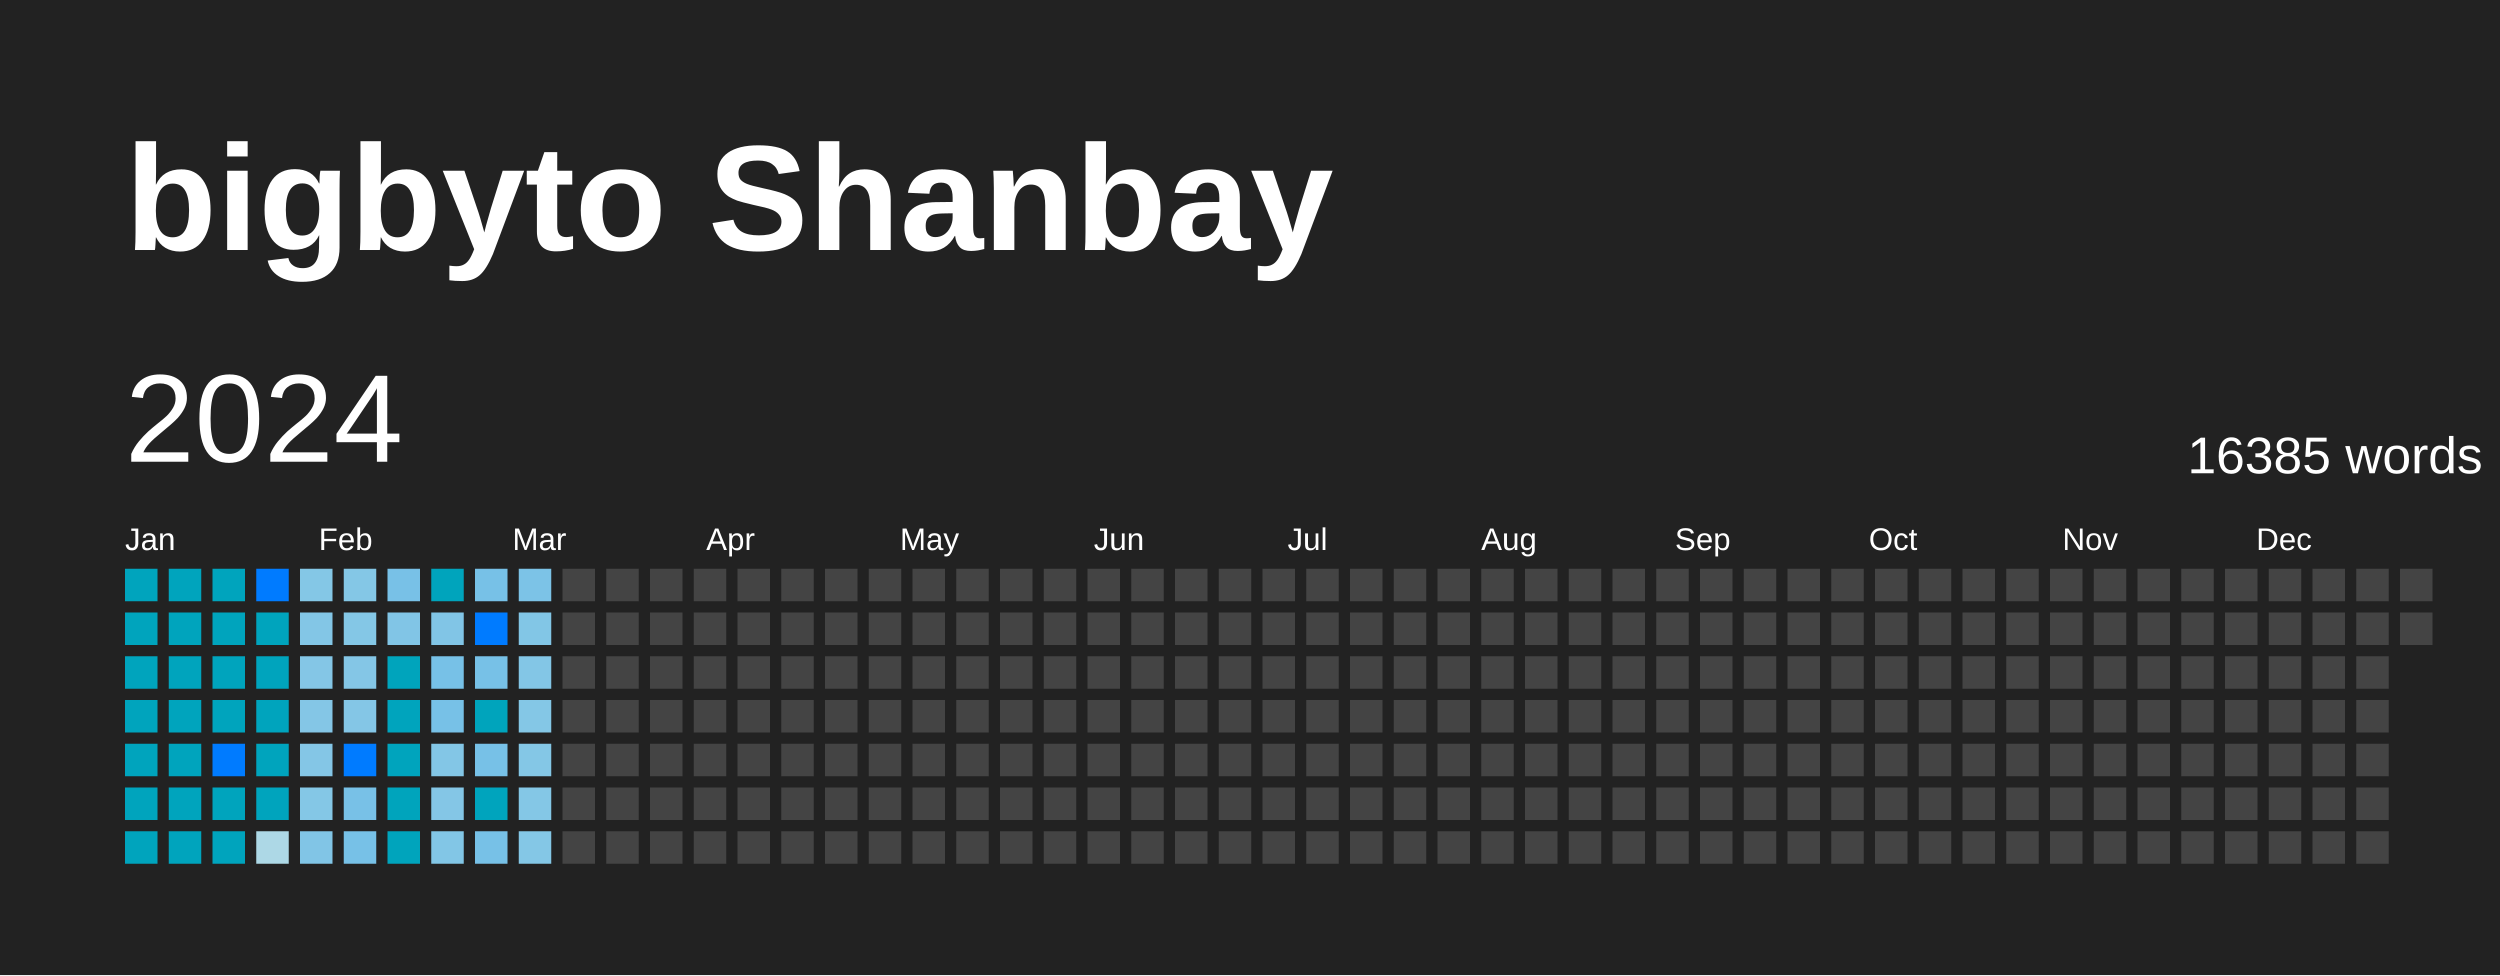
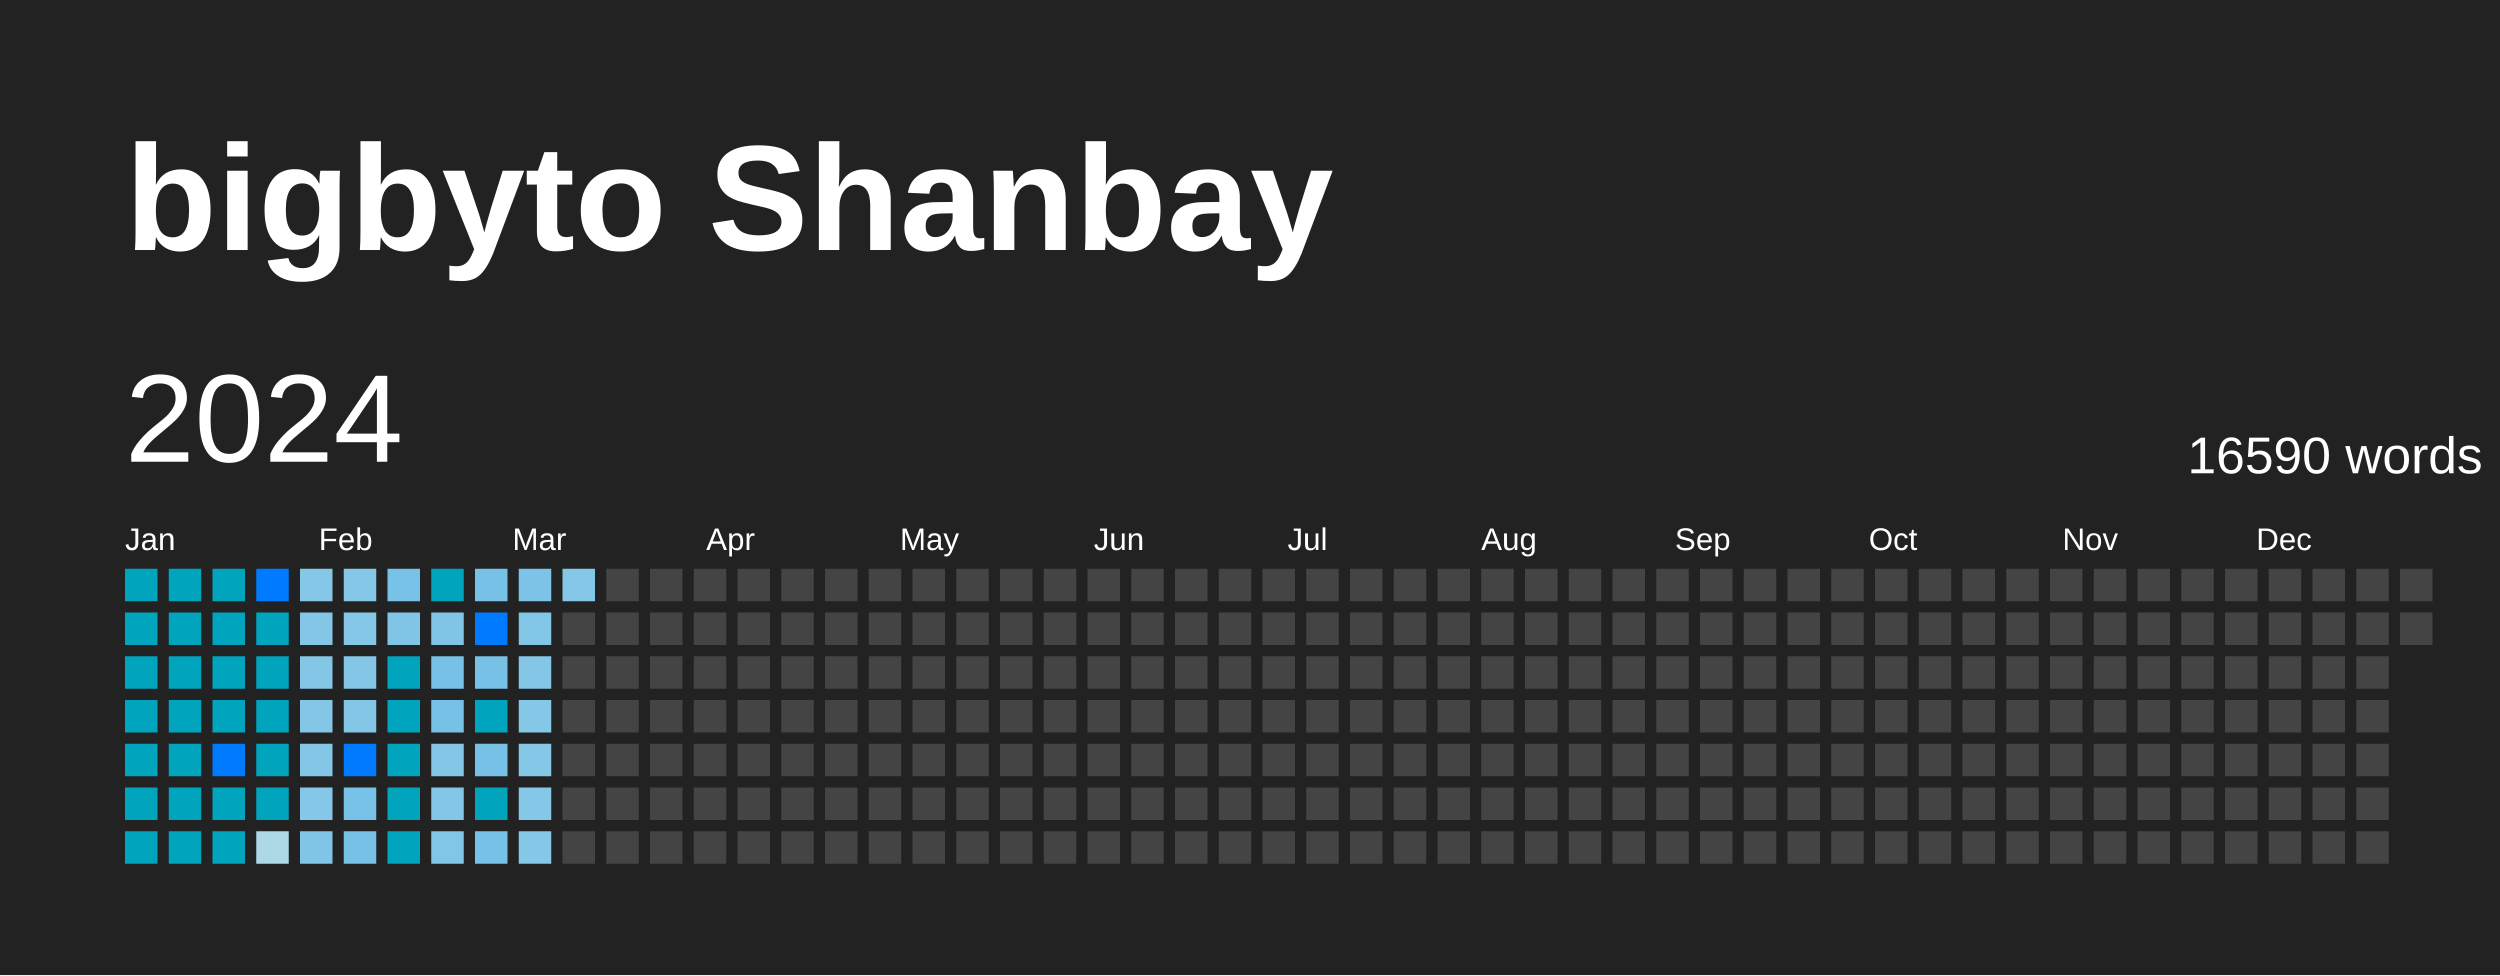
<svg xmlns="http://www.w3.org/2000/svg" baseProfile="full" height="78mm" version="1.1" viewBox="0,0,200,78" width="200mm">
  <defs />
  <rect fill="#222222" height="78" width="200" x="0" y="0" />
  <text fill="#FFFFFF" style="font-size:12px; font-family:Arial; font-weight:bold;" x="10" y="20">bigbyto Shanbay</text>
  <text dominant-baseline="hanging" fill="#FFFFFF" style="font-size:10.0px; font-family:Arial;" x="10" y="30">2024</text>
-   <text dominant-baseline="hanging" fill="#FFFFFF" style="font-size:4.125px; font-family:Arial;" x="175" y="35">16385 words</text>
+   <text dominant-baseline="hanging" fill="#FFFFFF" style="font-size:4.125px; font-family:Arial;" x="175" y="35">16590 words</text>
  <text fill="#FFFFFF" style="font-size:2.5px; font-family:Arial" x="10.0" y="44">Jan</text>
  <text fill="#FFFFFF" style="font-size:2.5px; font-family:Arial" x="25.5" y="44">Feb</text>
  <text fill="#FFFFFF" style="font-size:2.5px; font-family:Arial" x="41.0" y="44">Mar</text>
  <text fill="#FFFFFF" style="font-size:2.5px; font-family:Arial" x="56.5" y="44">Apr</text>
  <text fill="#FFFFFF" style="font-size:2.5px; font-family:Arial" x="72.0" y="44">May</text>
  <text fill="#FFFFFF" style="font-size:2.5px; font-family:Arial" x="87.5" y="44">Jun</text>
  <text fill="#FFFFFF" style="font-size:2.5px; font-family:Arial" x="103.0" y="44">Jul</text>
  <text fill="#FFFFFF" style="font-size:2.5px; font-family:Arial" x="118.5" y="44">Aug</text>
  <text fill="#FFFFFF" style="font-size:2.5px; font-family:Arial" x="134.0" y="44">Sep</text>
  <text fill="#FFFFFF" style="font-size:2.5px; font-family:Arial" x="149.5" y="44">Oct</text>
  <text fill="#FFFFFF" style="font-size:2.5px; font-family:Arial" x="165.0" y="44">Nov</text>
  <text fill="#FFFFFF" style="font-size:2.5px; font-family:Arial" x="180.5" y="44">Dec</text>
  <rect fill="#00a4bd" height="2.6" width="2.6" x="10.0" y="45.5" />
  <rect fill="#00a4bd" height="2.6" width="2.6" x="10.0" y="49.0" />
  <rect fill="#00a4bd" height="2.6" width="2.6" x="10.0" y="52.5" />
  <rect fill="#00a4bd" height="2.6" width="2.6" x="10.0" y="56.0" />
  <rect fill="#00a4bd" height="2.6" width="2.6" x="10.0" y="59.5" />
  <rect fill="#00a4bd" height="2.6" width="2.6" x="10.0" y="63.0" />
  <rect fill="#00a4bd" height="2.6" width="2.6" x="10.0" y="66.5" />
  <rect fill="#00a4bd" height="2.6" width="2.6" x="13.5" y="45.5" />
  <rect fill="#00a4bd" height="2.6" width="2.6" x="13.5" y="49.0" />
  <rect fill="#00a4bd" height="2.6" width="2.6" x="13.5" y="52.5" />
  <rect fill="#00a4bd" height="2.6" width="2.6" x="13.5" y="56.0" />
  <rect fill="#00a4bd" height="2.6" width="2.6" x="13.5" y="59.5" />
  <rect fill="#00a4bd" height="2.6" width="2.6" x="13.5" y="63.0" />
  <rect fill="#00a4bd" height="2.6" width="2.6" x="13.5" y="66.5" />
  <rect fill="#00a4bd" height="2.6" width="2.6" x="17.0" y="45.5" />
  <rect fill="#00a4bd" height="2.6" width="2.6" x="17.0" y="49.0" />
  <rect fill="#00a4bd" height="2.6" width="2.6" x="17.0" y="52.5" />
  <rect fill="#00a4bd" height="2.6" width="2.6" x="17.0" y="56.0" />
  <rect fill="#007BFF" height="2.6" width="2.6" x="17.0" y="59.5" />
  <rect fill="#00a4bd" height="2.6" width="2.6" x="17.0" y="63.0" />
  <rect fill="#00a4bd" height="2.6" width="2.6" x="17.0" y="66.5" />
  <rect fill="#007BFF" height="2.6" width="2.6" x="20.5" y="45.5" />
  <rect fill="#00a4bd" height="2.6" width="2.6" x="20.5" y="49.0" />
  <rect fill="#00a4bd" height="2.6" width="2.6" x="20.5" y="52.5" />
  <rect fill="#00a4bd" height="2.6" width="2.6" x="20.5" y="56.0" />
  <rect fill="#00a4bd" height="2.6" width="2.6" x="20.5" y="59.5" />
  <rect fill="#00a4bd" height="2.6" width="2.6" x="20.5" y="63.0" />
  <rect fill="#add8e6" height="2.6" width="2.6" x="20.5" y="66.5" />
  <rect fill="#84c7e6" height="2.6" width="2.6" x="24.0" y="45.5" />
  <rect fill="#83c6e6" height="2.6" width="2.6" x="24.0" y="49.0" />
  <rect fill="#84c6e6" height="2.6" width="2.6" x="24.0" y="52.5" />
  <rect fill="#84c6e6" height="2.6" width="2.6" x="24.0" y="56.0" />
  <rect fill="#84c6e6" height="2.6" width="2.6" x="24.0" y="59.5" />
  <rect fill="#84c7e6" height="2.6" width="2.6" x="24.0" y="63.0" />
  <rect fill="#81c5e6" height="2.6" width="2.6" x="24.0" y="66.5" />
  <rect fill="#84c7e6" height="2.6" width="2.6" x="27.5" y="45.5" />
  <rect fill="#84c7e6" height="2.6" width="2.6" x="27.5" y="49.0" />
  <rect fill="#84c6e6" height="2.6" width="2.6" x="27.5" y="52.5" />
  <rect fill="#84c6e6" height="2.6" width="2.6" x="27.5" y="56.0" />
  <rect fill="#007BFF" height="2.6" width="2.6" x="27.5" y="59.5" />
  <rect fill="#78c1e7" height="2.6" width="2.6" x="27.5" y="63.0" />
  <rect fill="#77c1e7" height="2.6" width="2.6" x="27.5" y="66.5" />
  <rect fill="#78c1e7" height="2.6" width="2.6" x="31.0" y="45.5" />
  <rect fill="#81c5e6" height="2.6" width="2.6" x="31.0" y="49.0" />
  <rect fill="#00a4bc" height="2.6" width="2.6" x="31.0" y="52.5" />
  <rect fill="#00a4bd" height="2.6" width="2.6" x="31.0" y="56.0" />
  <rect fill="#00a4bd" height="2.6" width="2.6" x="31.0" y="59.5" />
  <rect fill="#00a4bc" height="2.6" width="2.6" x="31.0" y="63.0" />
  <rect fill="#00a4bc" height="2.6" width="2.6" x="31.0" y="66.5" />
  <rect fill="#00a4bc" height="2.6" width="2.6" x="34.5" y="45.5" />
  <rect fill="#81c5e6" height="2.6" width="2.6" x="34.5" y="49.0" />
  <rect fill="#77c1e7" height="2.6" width="2.6" x="34.5" y="52.5" />
  <rect fill="#77c1e7" height="2.6" width="2.6" x="34.5" y="56.0" />
  <rect fill="#83c6e6" height="2.6" width="2.6" x="34.5" y="59.5" />
  <rect fill="#84c6e6" height="2.6" width="2.6" x="34.5" y="63.0" />
  <rect fill="#82c6e6" height="2.6" width="2.6" x="34.5" y="66.5" />
  <rect fill="#77c1e7" height="2.6" width="2.6" x="38.0" y="45.5" />
  <rect fill="#007BFF" height="2.6" width="2.6" x="38.0" y="49.0" />
  <rect fill="#77c1e7" height="2.6" width="2.6" x="38.0" y="52.5" />
  <rect fill="#00a4bc" height="2.6" width="2.6" x="38.0" y="56.0" />
  <rect fill="#77c1e7" height="2.6" width="2.6" x="38.0" y="59.5" />
  <rect fill="#00a4bd" height="2.6" width="2.6" x="38.0" y="63.0" />
  <rect fill="#77c1e7" height="2.6" width="2.6" x="38.0" y="66.5" />
  <rect fill="#7cc3e7" height="2.6" width="2.6" x="41.5" y="45.5" />
  <rect fill="#82c6e6" height="2.6" width="2.6" x="41.5" y="49.0" />
  <rect fill="#83c6e6" height="2.6" width="2.6" x="41.5" y="52.5" />
  <rect fill="#84c7e6" height="2.6" width="2.6" x="41.5" y="56.0" />
  <rect fill="#84c7e6" height="2.6" width="2.6" x="41.5" y="59.5" />
  <rect fill="#84c7e6" height="2.6" width="2.6" x="41.5" y="63.0" />
  <rect fill="#84c7e6" height="2.6" width="2.6" x="41.5" y="66.5" />
-   <rect fill="#444444" height="2.6" width="2.6" x="45.0" y="45.5" />
+   <rect fill="#84c7e6" height="2.6" width="2.6" x="45.0" y="45.5" />
  <rect fill="#444444" height="2.6" width="2.6" x="45.0" y="49.0" />
  <rect fill="#444444" height="2.6" width="2.6" x="45.0" y="52.5" />
  <rect fill="#444444" height="2.6" width="2.6" x="45.0" y="56.0" />
  <rect fill="#444444" height="2.6" width="2.6" x="45.0" y="59.5" />
  <rect fill="#444444" height="2.6" width="2.6" x="45.0" y="63.0" />
  <rect fill="#444444" height="2.6" width="2.6" x="45.0" y="66.5" />
  <rect fill="#444444" height="2.6" width="2.6" x="48.5" y="45.5" />
  <rect fill="#444444" height="2.6" width="2.6" x="48.5" y="49.0" />
  <rect fill="#444444" height="2.6" width="2.6" x="48.5" y="52.5" />
  <rect fill="#444444" height="2.6" width="2.6" x="48.5" y="56.0" />
  <rect fill="#444444" height="2.6" width="2.6" x="48.5" y="59.5" />
  <rect fill="#444444" height="2.6" width="2.6" x="48.5" y="63.0" />
  <rect fill="#444444" height="2.6" width="2.6" x="48.5" y="66.5" />
  <rect fill="#444444" height="2.6" width="2.6" x="52.0" y="45.5" />
  <rect fill="#444444" height="2.6" width="2.6" x="52.0" y="49.0" />
  <rect fill="#444444" height="2.6" width="2.6" x="52.0" y="52.5" />
  <rect fill="#444444" height="2.6" width="2.6" x="52.0" y="56.0" />
  <rect fill="#444444" height="2.6" width="2.6" x="52.0" y="59.5" />
  <rect fill="#444444" height="2.6" width="2.6" x="52.0" y="63.0" />
  <rect fill="#444444" height="2.6" width="2.6" x="52.0" y="66.5" />
  <rect fill="#444444" height="2.6" width="2.6" x="55.5" y="45.5" />
  <rect fill="#444444" height="2.6" width="2.6" x="55.5" y="49.0" />
  <rect fill="#444444" height="2.6" width="2.6" x="55.5" y="52.5" />
  <rect fill="#444444" height="2.6" width="2.6" x="55.5" y="56.0" />
  <rect fill="#444444" height="2.6" width="2.6" x="55.5" y="59.5" />
  <rect fill="#444444" height="2.6" width="2.6" x="55.5" y="63.0" />
  <rect fill="#444444" height="2.6" width="2.6" x="55.5" y="66.5" />
  <rect fill="#444444" height="2.6" width="2.6" x="59.0" y="45.5" />
  <rect fill="#444444" height="2.6" width="2.6" x="59.0" y="49.0" />
  <rect fill="#444444" height="2.6" width="2.6" x="59.0" y="52.5" />
  <rect fill="#444444" height="2.6" width="2.6" x="59.0" y="56.0" />
  <rect fill="#444444" height="2.6" width="2.6" x="59.0" y="59.5" />
  <rect fill="#444444" height="2.6" width="2.6" x="59.0" y="63.0" />
  <rect fill="#444444" height="2.6" width="2.6" x="59.0" y="66.5" />
  <rect fill="#444444" height="2.6" width="2.6" x="62.5" y="45.5" />
  <rect fill="#444444" height="2.6" width="2.6" x="62.5" y="49.0" />
  <rect fill="#444444" height="2.6" width="2.6" x="62.5" y="52.5" />
  <rect fill="#444444" height="2.6" width="2.6" x="62.5" y="56.0" />
  <rect fill="#444444" height="2.6" width="2.6" x="62.5" y="59.5" />
  <rect fill="#444444" height="2.6" width="2.6" x="62.5" y="63.0" />
  <rect fill="#444444" height="2.6" width="2.6" x="62.5" y="66.5" />
  <rect fill="#444444" height="2.6" width="2.6" x="66.0" y="45.5" />
  <rect fill="#444444" height="2.6" width="2.6" x="66.0" y="49.0" />
  <rect fill="#444444" height="2.6" width="2.6" x="66.0" y="52.5" />
  <rect fill="#444444" height="2.6" width="2.6" x="66.0" y="56.0" />
  <rect fill="#444444" height="2.6" width="2.6" x="66.0" y="59.5" />
  <rect fill="#444444" height="2.6" width="2.6" x="66.0" y="63.0" />
  <rect fill="#444444" height="2.6" width="2.6" x="66.0" y="66.5" />
  <rect fill="#444444" height="2.6" width="2.6" x="69.5" y="45.5" />
  <rect fill="#444444" height="2.6" width="2.6" x="69.5" y="49.0" />
  <rect fill="#444444" height="2.6" width="2.6" x="69.5" y="52.5" />
  <rect fill="#444444" height="2.6" width="2.6" x="69.5" y="56.0" />
  <rect fill="#444444" height="2.6" width="2.6" x="69.5" y="59.5" />
  <rect fill="#444444" height="2.6" width="2.6" x="69.5" y="63.0" />
  <rect fill="#444444" height="2.6" width="2.6" x="69.5" y="66.5" />
  <rect fill="#444444" height="2.6" width="2.6" x="73.0" y="45.5" />
  <rect fill="#444444" height="2.6" width="2.6" x="73.0" y="49.0" />
  <rect fill="#444444" height="2.6" width="2.6" x="73.0" y="52.5" />
  <rect fill="#444444" height="2.6" width="2.6" x="73.0" y="56.0" />
  <rect fill="#444444" height="2.6" width="2.6" x="73.0" y="59.5" />
  <rect fill="#444444" height="2.6" width="2.6" x="73.0" y="63.0" />
  <rect fill="#444444" height="2.6" width="2.6" x="73.0" y="66.5" />
  <rect fill="#444444" height="2.6" width="2.6" x="76.5" y="45.5" />
  <rect fill="#444444" height="2.6" width="2.6" x="76.5" y="49.0" />
  <rect fill="#444444" height="2.6" width="2.6" x="76.5" y="52.5" />
  <rect fill="#444444" height="2.6" width="2.6" x="76.5" y="56.0" />
  <rect fill="#444444" height="2.6" width="2.6" x="76.5" y="59.5" />
  <rect fill="#444444" height="2.6" width="2.6" x="76.5" y="63.0" />
  <rect fill="#444444" height="2.6" width="2.6" x="76.5" y="66.5" />
  <rect fill="#444444" height="2.6" width="2.6" x="80.0" y="45.5" />
  <rect fill="#444444" height="2.6" width="2.6" x="80.0" y="49.0" />
  <rect fill="#444444" height="2.6" width="2.6" x="80.0" y="52.5" />
  <rect fill="#444444" height="2.6" width="2.6" x="80.0" y="56.0" />
  <rect fill="#444444" height="2.6" width="2.6" x="80.0" y="59.5" />
  <rect fill="#444444" height="2.6" width="2.6" x="80.0" y="63.0" />
  <rect fill="#444444" height="2.6" width="2.6" x="80.0" y="66.5" />
  <rect fill="#444444" height="2.6" width="2.6" x="83.5" y="45.5" />
  <rect fill="#444444" height="2.6" width="2.6" x="83.5" y="49.0" />
  <rect fill="#444444" height="2.6" width="2.6" x="83.5" y="52.5" />
  <rect fill="#444444" height="2.6" width="2.6" x="83.5" y="56.0" />
  <rect fill="#444444" height="2.6" width="2.6" x="83.5" y="59.5" />
  <rect fill="#444444" height="2.6" width="2.6" x="83.5" y="63.0" />
  <rect fill="#444444" height="2.6" width="2.6" x="83.5" y="66.5" />
  <rect fill="#444444" height="2.6" width="2.6" x="87.0" y="45.5" />
  <rect fill="#444444" height="2.6" width="2.6" x="87.0" y="49.0" />
  <rect fill="#444444" height="2.6" width="2.6" x="87.0" y="52.5" />
  <rect fill="#444444" height="2.6" width="2.6" x="87.0" y="56.0" />
  <rect fill="#444444" height="2.6" width="2.6" x="87.0" y="59.5" />
  <rect fill="#444444" height="2.6" width="2.6" x="87.0" y="63.0" />
  <rect fill="#444444" height="2.6" width="2.6" x="87.0" y="66.5" />
  <rect fill="#444444" height="2.6" width="2.6" x="90.5" y="45.5" />
  <rect fill="#444444" height="2.6" width="2.6" x="90.5" y="49.0" />
  <rect fill="#444444" height="2.6" width="2.6" x="90.5" y="52.5" />
  <rect fill="#444444" height="2.6" width="2.6" x="90.5" y="56.0" />
  <rect fill="#444444" height="2.6" width="2.6" x="90.5" y="59.5" />
  <rect fill="#444444" height="2.6" width="2.6" x="90.5" y="63.0" />
  <rect fill="#444444" height="2.6" width="2.6" x="90.5" y="66.5" />
  <rect fill="#444444" height="2.6" width="2.6" x="94.0" y="45.5" />
  <rect fill="#444444" height="2.6" width="2.6" x="94.0" y="49.0" />
  <rect fill="#444444" height="2.6" width="2.6" x="94.0" y="52.5" />
  <rect fill="#444444" height="2.6" width="2.6" x="94.0" y="56.0" />
  <rect fill="#444444" height="2.6" width="2.6" x="94.0" y="59.5" />
  <rect fill="#444444" height="2.6" width="2.6" x="94.0" y="63.0" />
  <rect fill="#444444" height="2.6" width="2.6" x="94.0" y="66.5" />
  <rect fill="#444444" height="2.6" width="2.6" x="97.5" y="45.5" />
  <rect fill="#444444" height="2.6" width="2.6" x="97.5" y="49.0" />
  <rect fill="#444444" height="2.6" width="2.6" x="97.5" y="52.5" />
  <rect fill="#444444" height="2.6" width="2.6" x="97.5" y="56.0" />
  <rect fill="#444444" height="2.6" width="2.6" x="97.5" y="59.5" />
  <rect fill="#444444" height="2.6" width="2.6" x="97.5" y="63.0" />
  <rect fill="#444444" height="2.6" width="2.6" x="97.5" y="66.5" />
  <rect fill="#444444" height="2.6" width="2.6" x="101.0" y="45.5" />
  <rect fill="#444444" height="2.6" width="2.6" x="101.0" y="49.0" />
  <rect fill="#444444" height="2.6" width="2.6" x="101.0" y="52.5" />
  <rect fill="#444444" height="2.6" width="2.6" x="101.0" y="56.0" />
  <rect fill="#444444" height="2.6" width="2.6" x="101.0" y="59.5" />
  <rect fill="#444444" height="2.6" width="2.6" x="101.0" y="63.0" />
  <rect fill="#444444" height="2.6" width="2.6" x="101.0" y="66.5" />
  <rect fill="#444444" height="2.6" width="2.6" x="104.5" y="45.5" />
  <rect fill="#444444" height="2.6" width="2.6" x="104.5" y="49.0" />
  <rect fill="#444444" height="2.6" width="2.6" x="104.5" y="52.5" />
  <rect fill="#444444" height="2.6" width="2.6" x="104.5" y="56.0" />
  <rect fill="#444444" height="2.6" width="2.6" x="104.5" y="59.5" />
  <rect fill="#444444" height="2.6" width="2.6" x="104.5" y="63.0" />
  <rect fill="#444444" height="2.6" width="2.6" x="104.5" y="66.5" />
  <rect fill="#444444" height="2.6" width="2.6" x="108.0" y="45.5" />
  <rect fill="#444444" height="2.6" width="2.6" x="108.0" y="49.0" />
  <rect fill="#444444" height="2.6" width="2.6" x="108.0" y="52.5" />
  <rect fill="#444444" height="2.6" width="2.6" x="108.0" y="56.0" />
  <rect fill="#444444" height="2.6" width="2.6" x="108.0" y="59.5" />
  <rect fill="#444444" height="2.6" width="2.6" x="108.0" y="63.0" />
  <rect fill="#444444" height="2.6" width="2.6" x="108.0" y="66.5" />
  <rect fill="#444444" height="2.6" width="2.6" x="111.5" y="45.5" />
  <rect fill="#444444" height="2.6" width="2.6" x="111.5" y="49.0" />
  <rect fill="#444444" height="2.6" width="2.6" x="111.5" y="52.5" />
  <rect fill="#444444" height="2.6" width="2.6" x="111.5" y="56.0" />
  <rect fill="#444444" height="2.6" width="2.6" x="111.5" y="59.5" />
  <rect fill="#444444" height="2.6" width="2.6" x="111.5" y="63.0" />
  <rect fill="#444444" height="2.6" width="2.6" x="111.5" y="66.5" />
  <rect fill="#444444" height="2.6" width="2.6" x="115.0" y="45.5" />
  <rect fill="#444444" height="2.6" width="2.6" x="115.0" y="49.0" />
  <rect fill="#444444" height="2.6" width="2.6" x="115.0" y="52.5" />
  <rect fill="#444444" height="2.6" width="2.6" x="115.0" y="56.0" />
  <rect fill="#444444" height="2.6" width="2.6" x="115.0" y="59.5" />
  <rect fill="#444444" height="2.6" width="2.6" x="115.0" y="63.0" />
  <rect fill="#444444" height="2.6" width="2.6" x="115.0" y="66.5" />
  <rect fill="#444444" height="2.6" width="2.6" x="118.5" y="45.5" />
  <rect fill="#444444" height="2.6" width="2.6" x="118.5" y="49.0" />
  <rect fill="#444444" height="2.6" width="2.6" x="118.5" y="52.5" />
  <rect fill="#444444" height="2.6" width="2.6" x="118.5" y="56.0" />
  <rect fill="#444444" height="2.6" width="2.6" x="118.5" y="59.5" />
  <rect fill="#444444" height="2.6" width="2.6" x="118.5" y="63.0" />
  <rect fill="#444444" height="2.6" width="2.6" x="118.5" y="66.5" />
  <rect fill="#444444" height="2.6" width="2.6" x="122.0" y="45.5" />
  <rect fill="#444444" height="2.6" width="2.6" x="122.0" y="49.0" />
  <rect fill="#444444" height="2.6" width="2.6" x="122.0" y="52.5" />
  <rect fill="#444444" height="2.6" width="2.6" x="122.0" y="56.0" />
  <rect fill="#444444" height="2.6" width="2.6" x="122.0" y="59.5" />
  <rect fill="#444444" height="2.6" width="2.6" x="122.0" y="63.0" />
  <rect fill="#444444" height="2.6" width="2.6" x="122.0" y="66.5" />
  <rect fill="#444444" height="2.6" width="2.6" x="125.5" y="45.5" />
  <rect fill="#444444" height="2.6" width="2.6" x="125.5" y="49.0" />
  <rect fill="#444444" height="2.6" width="2.6" x="125.5" y="52.5" />
  <rect fill="#444444" height="2.6" width="2.6" x="125.5" y="56.0" />
  <rect fill="#444444" height="2.6" width="2.6" x="125.5" y="59.5" />
  <rect fill="#444444" height="2.6" width="2.6" x="125.5" y="63.0" />
  <rect fill="#444444" height="2.6" width="2.6" x="125.5" y="66.5" />
  <rect fill="#444444" height="2.6" width="2.6" x="129.0" y="45.5" />
  <rect fill="#444444" height="2.6" width="2.6" x="129.0" y="49.0" />
  <rect fill="#444444" height="2.6" width="2.6" x="129.0" y="52.5" />
  <rect fill="#444444" height="2.6" width="2.6" x="129.0" y="56.0" />
  <rect fill="#444444" height="2.6" width="2.6" x="129.0" y="59.5" />
  <rect fill="#444444" height="2.6" width="2.6" x="129.0" y="63.0" />
  <rect fill="#444444" height="2.6" width="2.6" x="129.0" y="66.5" />
  <rect fill="#444444" height="2.6" width="2.6" x="132.5" y="45.5" />
  <rect fill="#444444" height="2.6" width="2.6" x="132.5" y="49.0" />
  <rect fill="#444444" height="2.6" width="2.6" x="132.5" y="52.5" />
  <rect fill="#444444" height="2.6" width="2.6" x="132.5" y="56.0" />
  <rect fill="#444444" height="2.6" width="2.6" x="132.5" y="59.5" />
  <rect fill="#444444" height="2.6" width="2.6" x="132.5" y="63.0" />
  <rect fill="#444444" height="2.6" width="2.6" x="132.5" y="66.5" />
  <rect fill="#444444" height="2.6" width="2.6" x="136.0" y="45.5" />
  <rect fill="#444444" height="2.6" width="2.6" x="136.0" y="49.0" />
  <rect fill="#444444" height="2.6" width="2.6" x="136.0" y="52.5" />
  <rect fill="#444444" height="2.6" width="2.6" x="136.0" y="56.0" />
  <rect fill="#444444" height="2.6" width="2.6" x="136.0" y="59.5" />
  <rect fill="#444444" height="2.6" width="2.6" x="136.0" y="63.0" />
  <rect fill="#444444" height="2.6" width="2.6" x="136.0" y="66.5" />
  <rect fill="#444444" height="2.6" width="2.6" x="139.5" y="45.5" />
  <rect fill="#444444" height="2.6" width="2.6" x="139.5" y="49.0" />
  <rect fill="#444444" height="2.6" width="2.6" x="139.5" y="52.5" />
  <rect fill="#444444" height="2.6" width="2.6" x="139.5" y="56.0" />
  <rect fill="#444444" height="2.6" width="2.6" x="139.5" y="59.5" />
  <rect fill="#444444" height="2.6" width="2.6" x="139.5" y="63.0" />
  <rect fill="#444444" height="2.6" width="2.6" x="139.5" y="66.5" />
  <rect fill="#444444" height="2.6" width="2.6" x="143.0" y="45.5" />
  <rect fill="#444444" height="2.6" width="2.6" x="143.0" y="49.0" />
  <rect fill="#444444" height="2.6" width="2.6" x="143.0" y="52.5" />
  <rect fill="#444444" height="2.6" width="2.6" x="143.0" y="56.0" />
  <rect fill="#444444" height="2.6" width="2.6" x="143.0" y="59.5" />
  <rect fill="#444444" height="2.6" width="2.6" x="143.0" y="63.0" />
  <rect fill="#444444" height="2.6" width="2.6" x="143.0" y="66.5" />
  <rect fill="#444444" height="2.6" width="2.6" x="146.5" y="45.5" />
  <rect fill="#444444" height="2.6" width="2.6" x="146.5" y="49.0" />
  <rect fill="#444444" height="2.6" width="2.6" x="146.5" y="52.5" />
  <rect fill="#444444" height="2.6" width="2.6" x="146.5" y="56.0" />
  <rect fill="#444444" height="2.6" width="2.6" x="146.5" y="59.5" />
  <rect fill="#444444" height="2.6" width="2.6" x="146.5" y="63.0" />
  <rect fill="#444444" height="2.6" width="2.6" x="146.5" y="66.5" />
  <rect fill="#444444" height="2.6" width="2.6" x="150.0" y="45.5" />
  <rect fill="#444444" height="2.6" width="2.6" x="150.0" y="49.0" />
  <rect fill="#444444" height="2.6" width="2.6" x="150.0" y="52.5" />
  <rect fill="#444444" height="2.6" width="2.6" x="150.0" y="56.0" />
  <rect fill="#444444" height="2.6" width="2.6" x="150.0" y="59.5" />
  <rect fill="#444444" height="2.6" width="2.6" x="150.0" y="63.0" />
  <rect fill="#444444" height="2.6" width="2.6" x="150.0" y="66.5" />
  <rect fill="#444444" height="2.6" width="2.6" x="153.5" y="45.5" />
  <rect fill="#444444" height="2.6" width="2.6" x="153.5" y="49.0" />
  <rect fill="#444444" height="2.6" width="2.6" x="153.5" y="52.5" />
  <rect fill="#444444" height="2.6" width="2.6" x="153.5" y="56.0" />
  <rect fill="#444444" height="2.6" width="2.6" x="153.5" y="59.5" />
  <rect fill="#444444" height="2.6" width="2.6" x="153.5" y="63.0" />
  <rect fill="#444444" height="2.6" width="2.6" x="153.5" y="66.5" />
  <rect fill="#444444" height="2.6" width="2.6" x="157.0" y="45.5" />
  <rect fill="#444444" height="2.6" width="2.6" x="157.0" y="49.0" />
  <rect fill="#444444" height="2.6" width="2.6" x="157.0" y="52.5" />
  <rect fill="#444444" height="2.6" width="2.6" x="157.0" y="56.0" />
  <rect fill="#444444" height="2.6" width="2.6" x="157.0" y="59.5" />
  <rect fill="#444444" height="2.6" width="2.6" x="157.0" y="63.0" />
  <rect fill="#444444" height="2.6" width="2.6" x="157.0" y="66.5" />
  <rect fill="#444444" height="2.6" width="2.6" x="160.5" y="45.5" />
  <rect fill="#444444" height="2.6" width="2.6" x="160.5" y="49.0" />
  <rect fill="#444444" height="2.6" width="2.6" x="160.5" y="52.5" />
  <rect fill="#444444" height="2.6" width="2.6" x="160.5" y="56.0" />
  <rect fill="#444444" height="2.6" width="2.6" x="160.5" y="59.5" />
  <rect fill="#444444" height="2.6" width="2.6" x="160.5" y="63.0" />
  <rect fill="#444444" height="2.6" width="2.6" x="160.5" y="66.5" />
  <rect fill="#444444" height="2.6" width="2.6" x="164.0" y="45.5" />
  <rect fill="#444444" height="2.6" width="2.6" x="164.0" y="49.0" />
  <rect fill="#444444" height="2.6" width="2.6" x="164.0" y="52.5" />
  <rect fill="#444444" height="2.6" width="2.6" x="164.0" y="56.0" />
  <rect fill="#444444" height="2.6" width="2.6" x="164.0" y="59.5" />
  <rect fill="#444444" height="2.6" width="2.6" x="164.0" y="63.0" />
  <rect fill="#444444" height="2.6" width="2.6" x="164.0" y="66.5" />
  <rect fill="#444444" height="2.6" width="2.6" x="167.5" y="45.5" />
  <rect fill="#444444" height="2.6" width="2.6" x="167.5" y="49.0" />
  <rect fill="#444444" height="2.6" width="2.6" x="167.5" y="52.5" />
  <rect fill="#444444" height="2.6" width="2.6" x="167.5" y="56.0" />
  <rect fill="#444444" height="2.6" width="2.6" x="167.5" y="59.5" />
  <rect fill="#444444" height="2.6" width="2.6" x="167.5" y="63.0" />
  <rect fill="#444444" height="2.6" width="2.6" x="167.5" y="66.5" />
  <rect fill="#444444" height="2.6" width="2.6" x="171.0" y="45.5" />
  <rect fill="#444444" height="2.6" width="2.6" x="171.0" y="49.0" />
  <rect fill="#444444" height="2.6" width="2.6" x="171.0" y="52.5" />
  <rect fill="#444444" height="2.6" width="2.6" x="171.0" y="56.0" />
  <rect fill="#444444" height="2.6" width="2.6" x="171.0" y="59.5" />
  <rect fill="#444444" height="2.6" width="2.6" x="171.0" y="63.0" />
  <rect fill="#444444" height="2.6" width="2.6" x="171.0" y="66.5" />
  <rect fill="#444444" height="2.6" width="2.6" x="174.5" y="45.5" />
  <rect fill="#444444" height="2.6" width="2.6" x="174.5" y="49.0" />
  <rect fill="#444444" height="2.6" width="2.6" x="174.5" y="52.5" />
  <rect fill="#444444" height="2.6" width="2.6" x="174.5" y="56.0" />
  <rect fill="#444444" height="2.6" width="2.6" x="174.5" y="59.5" />
  <rect fill="#444444" height="2.6" width="2.6" x="174.5" y="63.0" />
  <rect fill="#444444" height="2.6" width="2.6" x="174.5" y="66.5" />
  <rect fill="#444444" height="2.6" width="2.6" x="178.0" y="45.5" />
  <rect fill="#444444" height="2.6" width="2.6" x="178.0" y="49.0" />
  <rect fill="#444444" height="2.6" width="2.6" x="178.0" y="52.5" />
  <rect fill="#444444" height="2.6" width="2.6" x="178.0" y="56.0" />
  <rect fill="#444444" height="2.6" width="2.6" x="178.0" y="59.5" />
  <rect fill="#444444" height="2.6" width="2.6" x="178.0" y="63.0" />
  <rect fill="#444444" height="2.6" width="2.6" x="178.0" y="66.5" />
  <rect fill="#444444" height="2.6" width="2.6" x="181.5" y="45.5" />
  <rect fill="#444444" height="2.6" width="2.6" x="181.5" y="49.0" />
  <rect fill="#444444" height="2.6" width="2.6" x="181.5" y="52.5" />
  <rect fill="#444444" height="2.6" width="2.6" x="181.5" y="56.0" />
  <rect fill="#444444" height="2.6" width="2.6" x="181.5" y="59.5" />
  <rect fill="#444444" height="2.6" width="2.6" x="181.5" y="63.0" />
  <rect fill="#444444" height="2.6" width="2.6" x="181.5" y="66.5" />
  <rect fill="#444444" height="2.6" width="2.6" x="185.0" y="45.5" />
  <rect fill="#444444" height="2.6" width="2.6" x="185.0" y="49.0" />
  <rect fill="#444444" height="2.6" width="2.6" x="185.0" y="52.5" />
  <rect fill="#444444" height="2.6" width="2.6" x="185.0" y="56.0" />
  <rect fill="#444444" height="2.6" width="2.6" x="185.0" y="59.5" />
  <rect fill="#444444" height="2.6" width="2.6" x="185.0" y="63.0" />
  <rect fill="#444444" height="2.6" width="2.6" x="185.0" y="66.5" />
  <rect fill="#444444" height="2.6" width="2.6" x="188.5" y="45.5" />
  <rect fill="#444444" height="2.6" width="2.6" x="188.5" y="49.0" />
  <rect fill="#444444" height="2.6" width="2.6" x="188.5" y="52.5" />
  <rect fill="#444444" height="2.6" width="2.6" x="188.5" y="56.0" />
  <rect fill="#444444" height="2.6" width="2.6" x="188.5" y="59.5" />
  <rect fill="#444444" height="2.6" width="2.6" x="188.5" y="63.0" />
  <rect fill="#444444" height="2.6" width="2.6" x="188.5" y="66.5" />
  <rect fill="#444444" height="2.6" width="2.6" x="192.0" y="45.5" />
  <rect fill="#444444" height="2.6" width="2.6" x="192.0" y="49.0" />
</svg>
